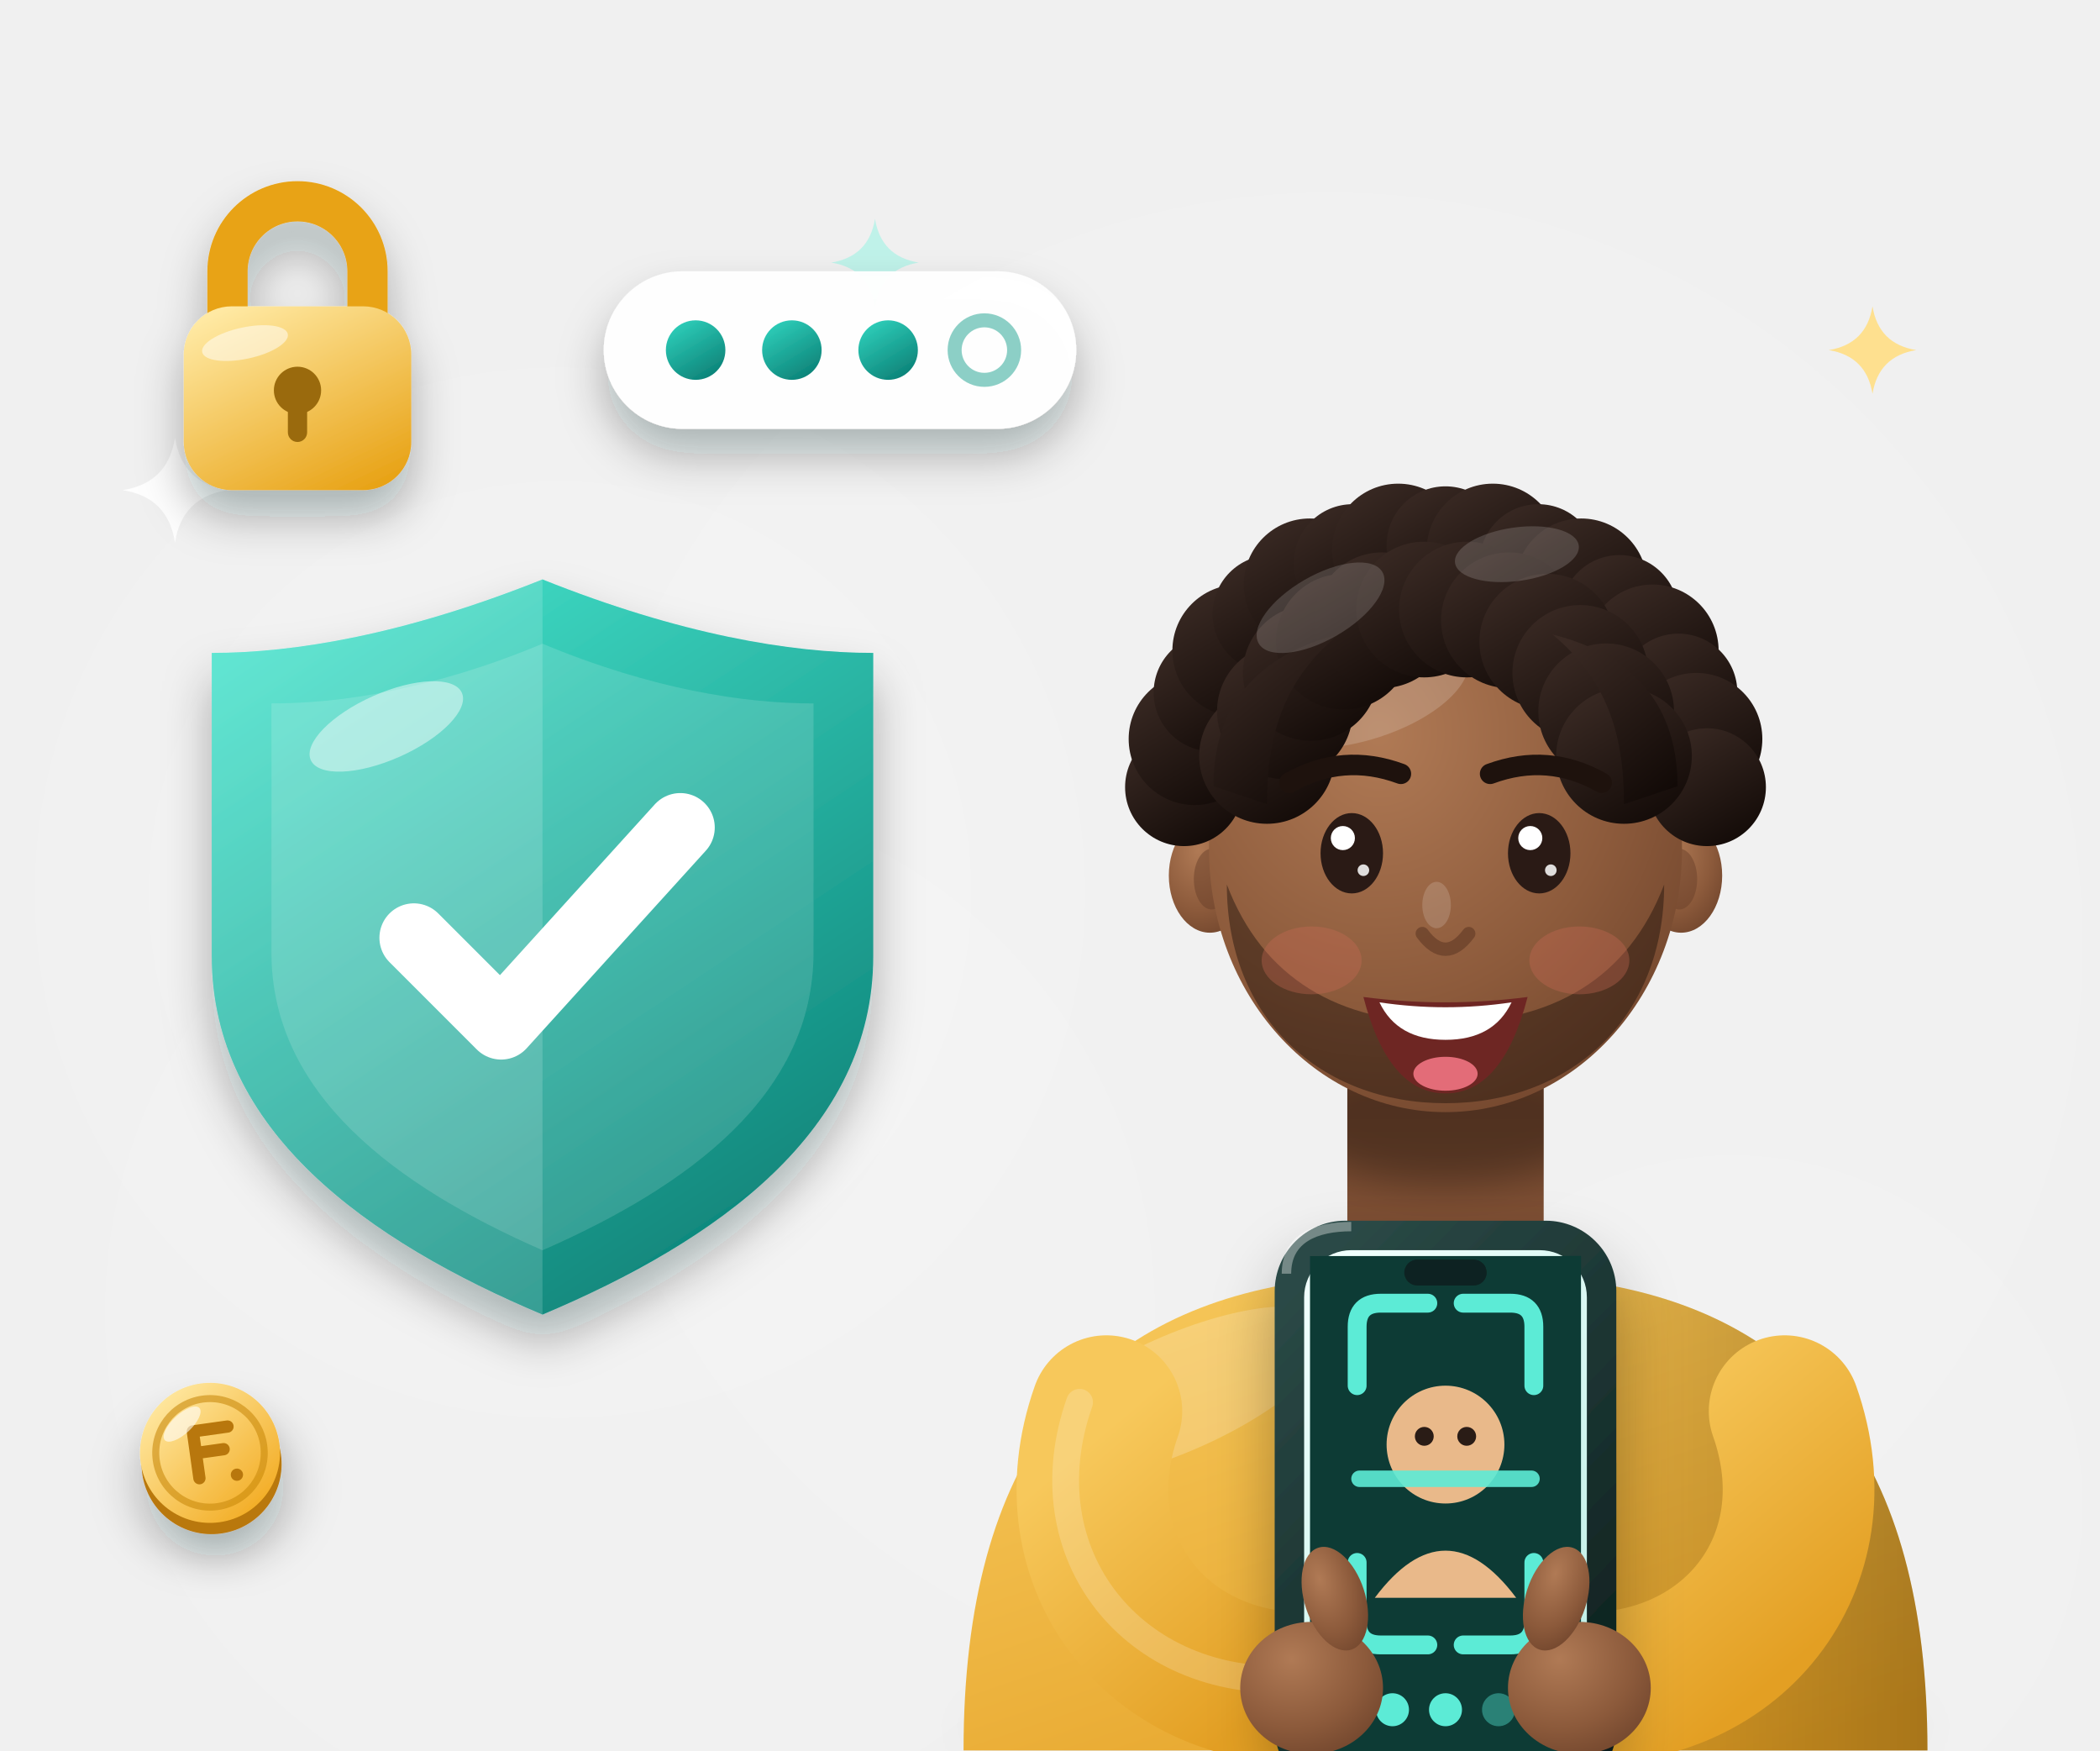
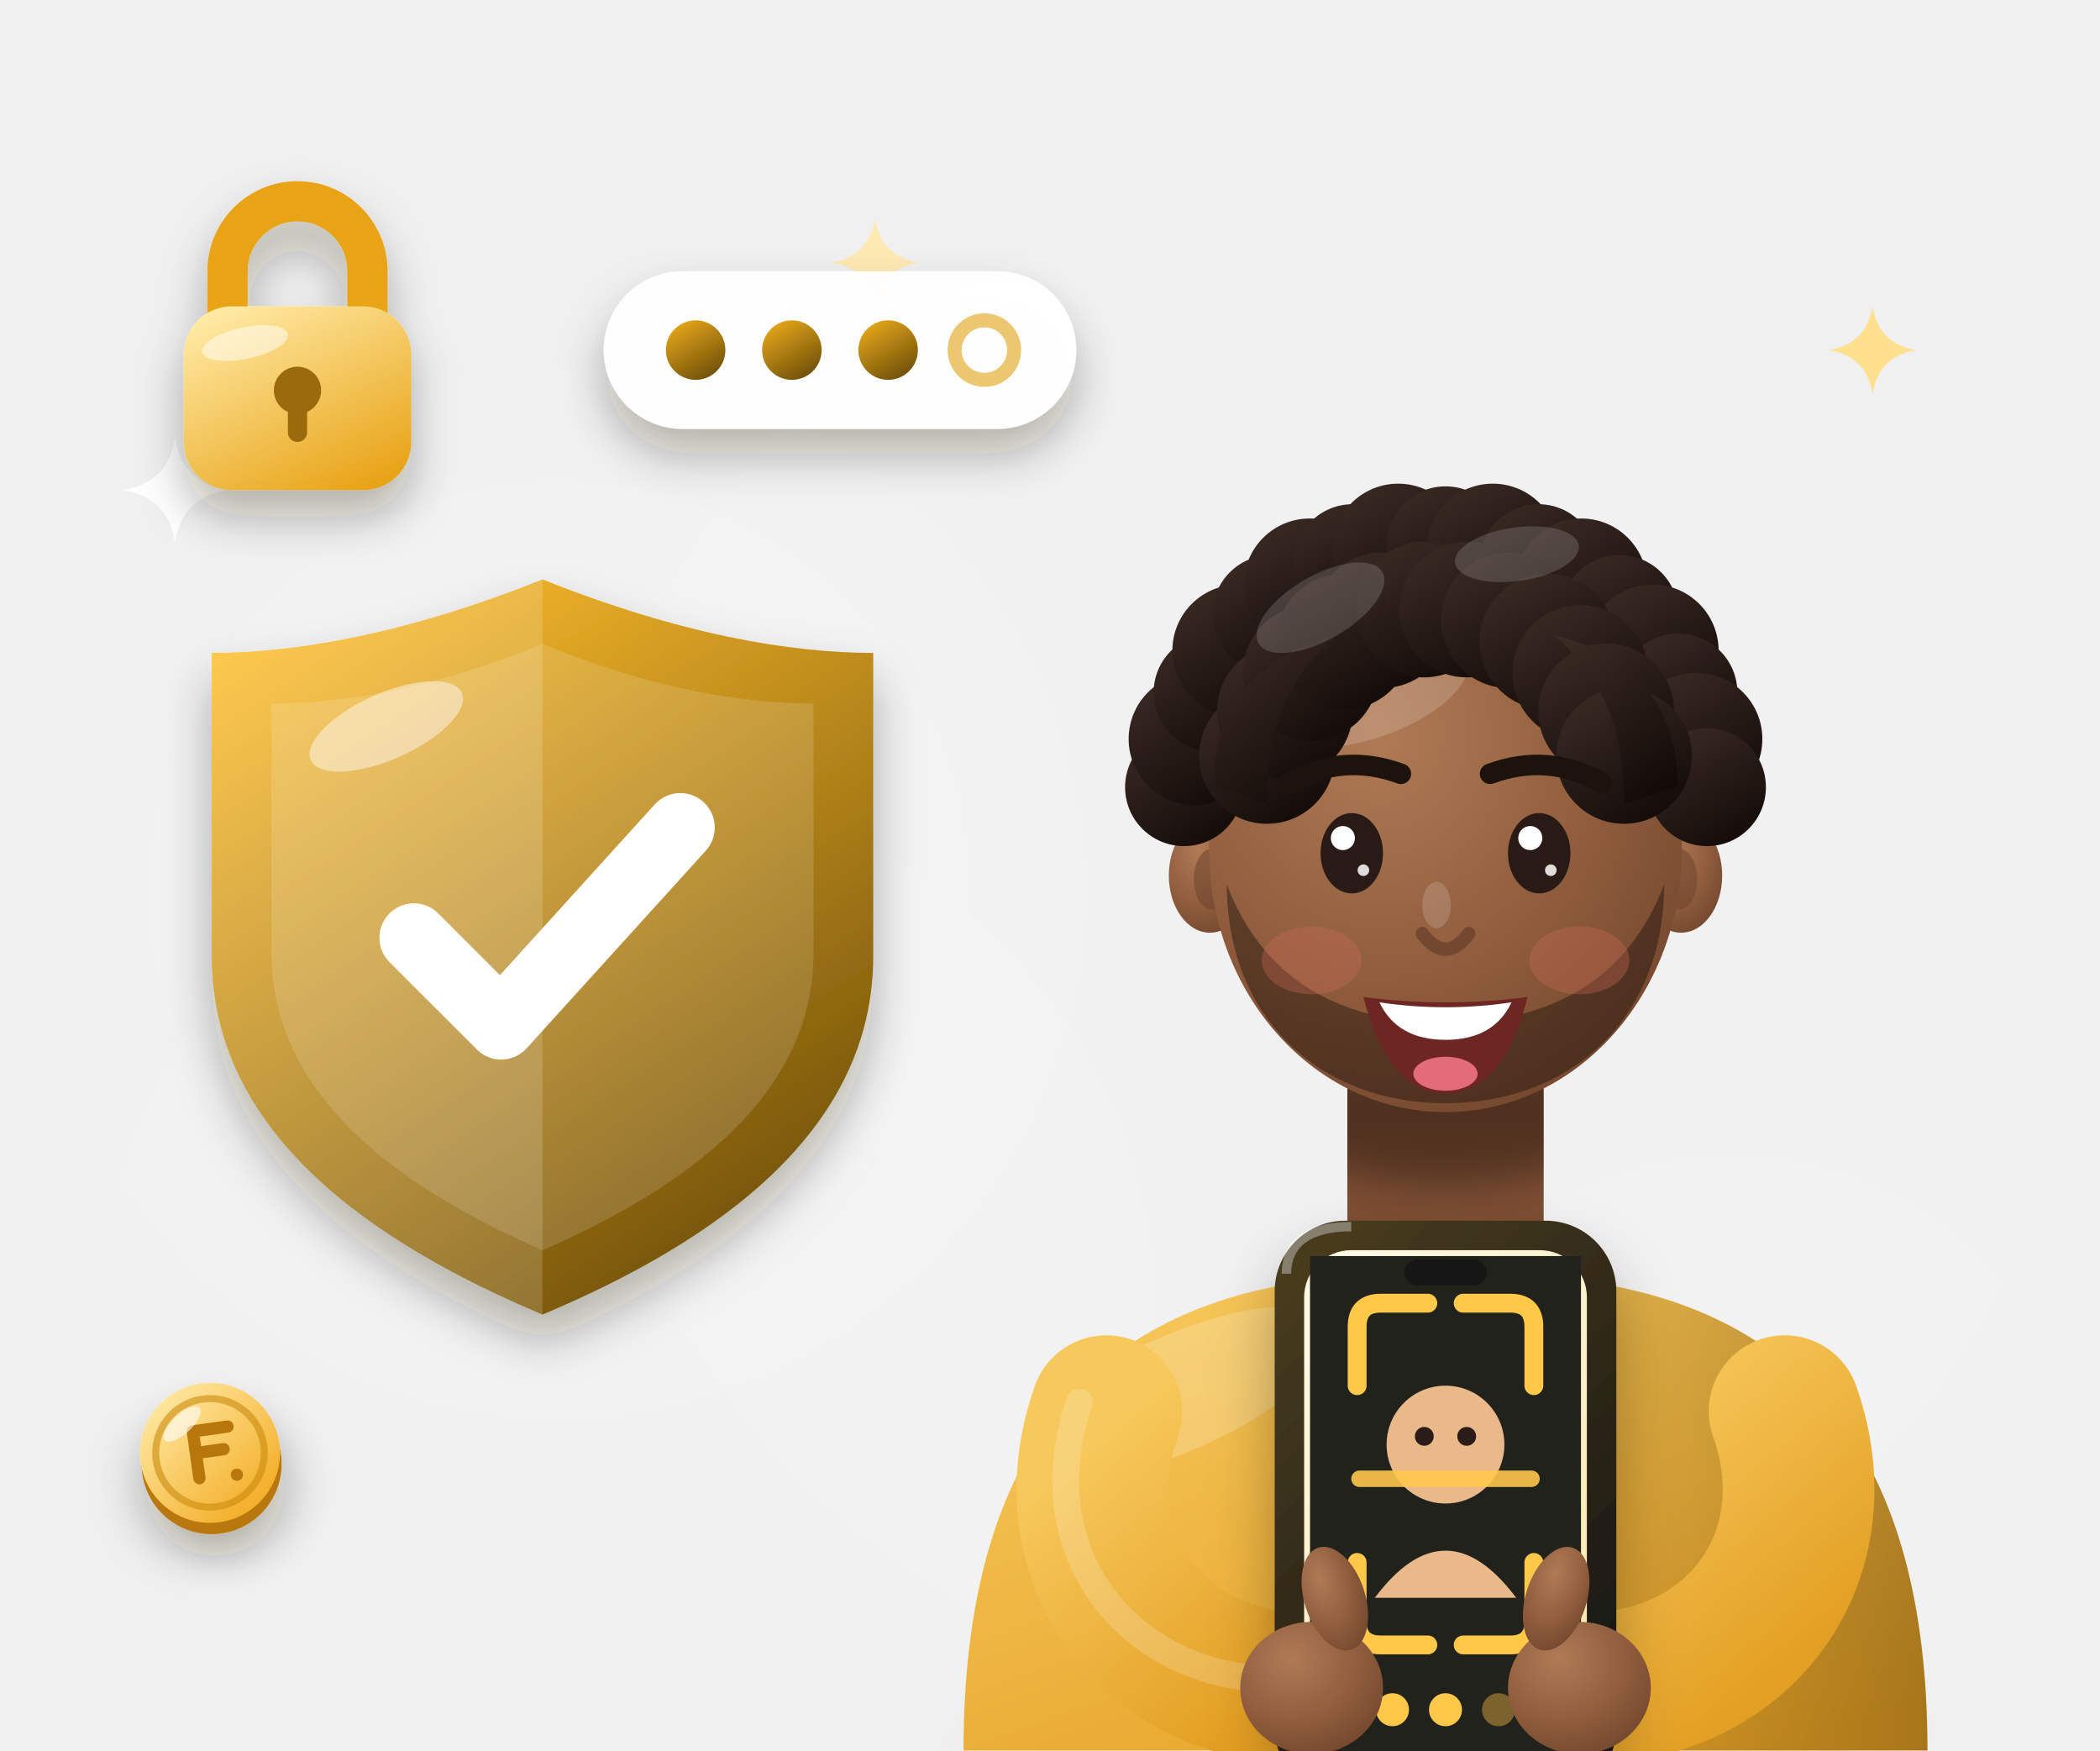
<svg xmlns="http://www.w3.org/2000/svg" viewBox="0 0 240 200">
  <defs>
    <filter id="blur2" x="-30%" y="-30%" width="160%" height="160%">
      <feGaussianBlur stdDeviation="2" />
    </filter>
    <filter id="blur3" x="-30%" y="-60%" width="160%" height="220%">
      <feGaussianBlur stdDeviation="3" />
    </filter>
    <filter id="blur6" x="-50%" y="-50%" width="200%" height="200%">
      <feGaussianBlur stdDeviation="6" />
    </filter>
    <filter id="drop" x="-30%" y="-30%" width="170%" height="180%">
-       <feDropShadow dx="0" dy="3" stdDeviation="2.6" flood-color="#032B27" flood-opacity=".3" />
+       <feDropShadow dx="0" dy="3" stdDeviation="2.6" flood-color="#171613" flood-opacity=".3" />
    </filter>
    <linearGradient id="g-coin" x1="0.15" y1="0.05" x2="0.85" y2="1">
      <stop offset="0" stop-color="#FFE9A3" />
      <stop offset="1" stop-color="#F2A91D" />
    </linearGradient>
    <linearGradient id="g-coin2" x1="0.1" y1="0" x2="0.9" y2="1">
      <stop offset="0" stop-color="#FFD566" />
      <stop offset="1" stop-color="#D98A0B" />
    </linearGradient>
    <linearGradient id="g-teal" x1="0.2" y1="0" x2="0.8" y2="1">
-       <stop offset="0" stop-color="#2FD0BB" />
-       <stop offset="1" stop-color="#0B7F75" />
+       <stop offset="0" stop-color="#e8a91b" />
+       <stop offset="1" stop-color="#6b4c08" />
    </linearGradient>
    <linearGradient id="g-deep" x1="0.2" y1="0" x2="0.8" y2="1">
-       <stop offset="0" stop-color="#0F8F83" />
-       <stop offset="1" stop-color="#065A52" />
+       <stop offset="0" stop-color="#86600a" />
+       <stop offset="1" stop-color="#312e28" />
    </linearGradient>
    <linearGradient id="g-white" x1="0.2" y1="0" x2="0.8" y2="1">
      <stop offset="0" stop-color="#FFFFFF" />
-       <stop offset="1" stop-color="#DCEFEC" />
+       <stop offset="1" stop-color="#f8edd1" />
    </linearGradient>
    <linearGradient id="g-phone" x1="0.2" y1="0" x2="0.8" y2="1">
-       <stop offset="0" stop-color="#2B4A47" />
-       <stop offset="1" stop-color="#0C1F1D" />
+       <stop offset="0" stop-color="#473b1e" />
+       <stop offset="1" stop-color="#161412" />
    </linearGradient>
    <linearGradient id="g-screen" x1="0.2" y1="0" x2="0.8" y2="1">
-       <stop offset="0" stop-color="#EFFFFC" />
-       <stop offset="1" stop-color="#BDEFE6" />
+       <stop offset="0" stop-color="#fff8e3" />
+       <stop offset="1" stop-color="#ffe8ad" />
    </linearGradient>
    <linearGradient id="g-screen-d" x1="0.2" y1="0" x2="0.8" y2="1">
-       <stop offset="0" stop-color="#12A594" />
-       <stop offset="1" stop-color="#075F57" />
+       <stop offset="0" stop-color="#a5760d" />
+       <stop offset="1" stop-color="#3a2a05" />
    </linearGradient>
    <linearGradient id="g-shield" x1="0.2" y1="0" x2="0.8" y2="1">
-       <stop offset="0" stop-color="#43E0C9" />
-       <stop offset="1" stop-color="#0B7F75" />
+       <stop offset="0" stop-color="#fcbc2c" />
+       <stop offset="1" stop-color="#6b4c08" />
    </linearGradient>
    <linearGradient id="g-card" x1="0.1" y1="0" x2="0.9" y2="1">
-       <stop offset="0" stop-color="#12B8A5" />
-       <stop offset="1" stop-color="#06504A" />
+       <stop offset="0" stop-color="#bc850e" />
+       <stop offset="1" stop-color="#2c2924" />
    </linearGradient>
    <linearGradient id="g-gold" x1="0.2" y1="0" x2="0.8" y2="1">
      <stop offset="0" stop-color="#FFE9A3" />
      <stop offset="1" stop-color="#E8A317" />
    </linearGradient>
    <linearGradient id="g-ice" x1="0" y1="0" x2="1" y2="1">
      <stop offset="0" stop-color="#C9EEFF" />
      <stop offset="1" stop-color="#4FB0EA" />
    </linearGradient>
    <radialGradient id="mo-sk" cx="0.36" cy="0.28" r="0.9">
      <stop offset="0" stop-color="#B07A55" />
      <stop offset="0.58" stop-color="#8C5A3B" />
      <stop offset="1" stop-color="#6A4029" />
    </radialGradient>
    <linearGradient id="mo-nk" x1="0" y1="0" x2="0" y2="1">
      <stop offset="0" stop-color="#6A4029" />
      <stop offset="1" stop-color="#8C5A3B" />
    </linearGradient>
    <linearGradient id="mo-tp" x1="0.15" y1="0" x2="0.85" y2="1">
      <stop offset="0" stop-color="#F7C85B" />
      <stop offset="1" stop-color="#E39F23" />
    </linearGradient>
    <linearGradient id="mo-sh" x1="0" y1="0" x2="1" y2="0">
      <stop offset="0" stop-color="#000" stop-opacity="0" />
      <stop offset=".55" stop-color="#000" stop-opacity="0" />
      <stop offset="1" stop-color="#000" stop-opacity="0.26" />
    </linearGradient>
    <clipPath id="mo-nc">
      <path d="M49 70 L49 96 C49 103 54 107 60 107 C66 107 71 103 71 96 L71 70 Z" />
    </clipPath>
    <clipPath id="mo-tc">
      <path d="M6 150 C6 117 20 101 44 97.5 L76 97.5 C100 101 114 117 114 150 Z" />
    </clipPath>
    <linearGradient id="mo-hr" x1="0.2" y1="0" x2="0.8" y2="1">
      <stop offset="0" stop-color="#3A2A24" />
      <stop offset="1" stop-color="#120A07" />
    </linearGradient>
  </defs>
  <circle cx="152" cy="108" r="86" fill="#fff" opacity="0.1" />
  <circle cx="72" cy="150" r="60" fill="#fff" opacity="0.07" />
  <circle cx="198" cy="172" r="40" fill="#fff" opacity="0.08" />
  <circle cx="64" cy="102" r="60" fill="#fff" opacity=".1" />
  <circle cx="64" cy="102" r="47" fill="#fff" opacity=".1" />
  <path transform="translate(20 56)" d="M0 -6 Q0.8 -0.8 6 0 Q0.8 0.8 0 6 Q-0.8 0.8 -6 0 Q-0.8 -0.8 0 -6Z" fill="#fff" opacity="0.9" />
-   <path transform="translate(100 30)" d="M0 -5 Q0.7 -0.7 5 0 Q0.7 0.7 0 5 Q-0.7 0.7 -5 0 Q-0.7 -0.7 0 -5Z" fill="#BDF2E9" opacity="0.95" />
+   <path transform="translate(100 30)" d="M0 -5 Q0.7 -0.7 5 0 Q0.7 0.7 0 5 Q-0.7 0.7 -5 0 Q-0.7 -0.7 0 -5Z" fill="#ffe9b0" opacity="0.95" />
  <path transform="translate(214 40)" d="M0 -5 Q0.7 -0.7 5 0 Q0.7 0.7 0 5 Q-0.7 0.7 -5 0 Q-0.7 -0.7 0 -5Z" fill="#FFE08A" opacity="0.95" />
  <g transform="translate(104 47) scale(1.02)">
-     <ellipse cx="60" cy="149" rx="52" ry="5" fill="#021f1c" opacity=".18" filter="url(#blur3)" />
+     <ellipse cx="60" cy="149" rx="52" ry="5" fill="#11100e" opacity=".18" filter="url(#blur3)" />
    <path d="M6 150 C6 117 20 101 44 97.5 L76 97.5 C100 101 114 117 114 150 Z" fill="url(#mo-tp)" />
    <path d="M6 150 C6 117 20 101 44 97.5 L76 97.5 C100 101 114 117 114 150 Z" fill="url(#mo-sh)" />
    <ellipse cx="30" cy="110" rx="19" ry="6.5" fill="#fff" opacity=".2" transform="rotate(-24 30 110)" />
    <path d="M43 98 C49 111 71 111 77 98 L72 97 C68 103 52 103 48 97Z" fill="#fff" />
    <path d="M45.5 98 C50 108 70 108 74.5 98" fill="none" stroke="#E7E1D2" stroke-width="1.2" />
    <path d="M49 70 L49 96 C49 103 54 107 60 107 C66 107 71 103 71 96 L71 70 Z" fill="url(#mo-nk)" />
    <g clip-path="url(#mo-nc)">
      <ellipse cx="60" cy="79.5" rx="17" ry="7" fill="#000" opacity=".3" filter="url(#blur2)" />
    </g>
    <ellipse cx="33.6" cy="52" rx="4.6" ry="6.4" fill="url(#mo-sk)" />
    <ellipse cx="86.4" cy="52" rx="4.6" ry="6.4" fill="url(#mo-sk)" />
    <ellipse cx="33.8" cy="52.4" rx="2" ry="3.4" fill="#6A4029" opacity=".5" />
    <ellipse cx="86.2" cy="52.4" rx="2" ry="3.4" fill="#6A4029" opacity=".5" />
    <ellipse cx="60" cy="49" rx="26.5" ry="29.5" fill="url(#mo-sk)" />
    <ellipse cx="50" cy="31" rx="13" ry="6" fill="#fff" opacity=".17" transform="rotate(-16 50 31)" />
    <path d="M35.5 53 C35.5 68 46 77.5 60 77.5 C74 77.5 84.5 68 84.5 53 C80.5 63.5 72 68.5 60 68.5 C48 68.5 39.5 63.5 35.5 53Z" fill="#150C08" opacity=".42" />
    <g fill="url(#mo-hr)">
      <circle cx="30.7" cy="42.1" r="6.6" />
      <circle cx="31.9" cy="36.7" r="7.4" />
      <circle cx="33.9" cy="31.5" r="6.6" />
      <circle cx="36.8" cy="26.8" r="7.4" />
      <circle cx="40.5" cy="22.7" r="6.6" />
      <circle cx="44.8" cy="19.4" r="7.4" />
      <circle cx="49.6" cy="17" r="6.6" />
      <circle cx="54.7" cy="15.5" r="7.4" />
      <circle cx="60" cy="15" r="6.6" />
      <circle cx="65.3" cy="15.5" r="7.4" />
      <circle cx="70.4" cy="17" r="6.6" />
      <circle cx="75.2" cy="19.4" r="7.4" />
      <circle cx="79.5" cy="22.7" r="6.6" />
      <circle cx="83.2" cy="26.8" r="7.4" />
      <circle cx="86.1" cy="31.5" r="6.6" />
      <circle cx="88.1" cy="36.7" r="7.4" />
      <circle cx="89.3" cy="42.1" r="6.6" />
    </g>
    <g fill="url(#mo-hr)">
      <circle cx="40" cy="38.6" r="7.6" />
      <circle cx="42" cy="33.6" r="7.6" />
      <circle cx="44.9" cy="29.3" r="7.6" />
      <circle cx="48.6" cy="25.8" r="7.6" />
      <circle cx="52.9" cy="23.4" r="7.6" />
      <circle cx="57.6" cy="22.2" r="7.6" />
      <circle cx="62.4" cy="22.2" r="7.6" />
      <circle cx="67.1" cy="23.4" r="7.6" />
      <circle cx="71.4" cy="25.8" r="7.6" />
      <circle cx="75.1" cy="29.3" r="7.6" />
      <circle cx="78" cy="33.6" r="7.6" />
      <circle cx="80" cy="38.6" r="7.6" />
    </g>
    <path d="M34 42 C34 32 40 27 48 25 C42 30 40 36 40 44Z" fill="url(#mo-hr)" />
    <path d="M86 42 C86 32 80 27 72 25 C78 30 80 36 80 44Z" fill="url(#mo-hr)" />
    <g fill="#fff" opacity=".16">
      <ellipse cx="46" cy="22" rx="8" ry="3.6" transform="rotate(-30 46 22)" />
      <ellipse cx="68" cy="16" rx="7" ry="3" transform="rotate(-8 68 16)" />
    </g>
    <g>
      <ellipse cx="45" cy="61.5" rx="5.6" ry="3.8" fill="#C96A55" opacity=".34" />
      <ellipse cx="75" cy="61.5" rx="5.6" ry="3.8" fill="#C96A55" opacity=".34" />
      <path d="M42.5 41.6 Q48.5 38.2 55 40.6" fill="none" stroke="#1E120D" stroke-width="2.3" stroke-linecap="round" />
      <path d="M65 40.6 Q71.5 38.2 77.5 41.6" fill="none" stroke="#1E120D" stroke-width="2.3" stroke-linecap="round" />
      <g>
        <ellipse cx="49.5" cy="49.5" rx="3.5" ry="4.5" fill="#2A1A15" />
        <ellipse cx="70.5" cy="49.5" rx="3.5" ry="4.5" fill="#2A1A15" />
        <circle cx="48.5" cy="47.8" r="1.35" fill="#fff" />
        <circle cx="69.5" cy="47.8" r="1.35" fill="#fff" />
        <circle cx="50.8" cy="51.4" r=".65" fill="#fff" opacity=".85" />
        <circle cx="71.8" cy="51.4" r=".65" fill="#fff" opacity=".85" />
      </g>
      <path d="M57.4 58.5 Q60 62 62.6 58.5" fill="none" stroke="#6A4029" stroke-width="1.5" stroke-linecap="round" opacity=".75" />
      <ellipse cx="59" cy="55.3" rx="1.6" ry="2.6" fill="#fff" opacity=".16" />
      <path d="M50.8 65.6 Q60 66.8 69.2 65.6 Q66.4 76.4 60 76.4 Q53.6 76.4 50.8 65.6Z" fill="#6E2623" />
      <path d="M52.6 66.2 Q60 67.3 67.4 66.2 Q65.4 70.4 60 70.4 Q54.6 70.4 52.6 66.2Z" fill="#fff" />
      <ellipse cx="60" cy="74.2" rx="3.6" ry="1.9" fill="#E36C78" />
    </g>
  </g>
  <g transform="translate(104 47) scale(1.02)">
    <path d="M22 112 C16 129 28 144 46 143" fill="none" stroke="url(#mo-tp)" stroke-width="17" stroke-linecap="round" />
    <path d="M98 112 C104 129 92 144 74 143" fill="none" stroke="url(#mo-tp)" stroke-width="17" stroke-linecap="round" />
    <path d="M22 112 C16 129 28 144 46 143" fill="none" stroke="#fff" stroke-width="3" stroke-linecap="round" opacity=".18" transform="translate(-3 -1)" />
    <g transform="translate(60 123) scale(1.32)">
      <g transform="rotate(0)" filter="url(#drop)">
        <rect x="-14.5" y="-24.5" width="29" height="49" rx="6" fill="url(#g-phone)" />
        <rect x="-12" y="-22" width="24" height="44" rx="4" fill="url(#g-screen)" />
        <g transform="translate(-11.5 -21.5)" clip-path="inset(0 round 3.6px)">
-           <rect width="23" height="43" fill="#0A3B36" />
-           <g fill="none" stroke="#5CEBD6" stroke-width="1.6" stroke-linecap="round">
+           <rect width="23" height="43" fill="#23211d" />
+           <g fill="none" stroke="#ffc84a" stroke-width="1.6" stroke-linecap="round">
            <path d="M4 11 V6 Q4 4 6 4 H10" />
            <path d="M13 4 H17 Q19 4 19 6 V11" />
            <path d="M4 26 V31 Q4 33 6 33 H10" />
            <path d="M13 33 H17 Q19 33 19 31 V26" />
          </g>
          <circle cx="11.5" cy="16" r="5" fill="#E9B98A" />
          <path d="M5.5 29 Q11.5 21 17.5 29Z" fill="#E9B98A" />
          <circle cx="9.7" cy="15.3" r=".8" fill="#2A1A15" />
          <circle cx="13.3" cy="15.3" r=".8" fill="#2A1A15" />
-           <rect x="3.5" y="18.2" width="16" height="1.4" rx=".7" fill="#5CEBD6" opacity=".9" />
-           <circle cx="7" cy="38.5" r="1.4" fill="#5CEBD6" />
-           <circle cx="11.5" cy="38.5" r="1.4" fill="#5CEBD6" />
-           <circle cx="16" cy="38.5" r="1.4" fill="#5CEBD6" opacity=".4" />
+           <rect x="3.5" y="18.2" width="16" height="1.4" rx=".7" fill="#ffc84a" opacity=".9" />
+           <circle cx="7" cy="38.5" r="1.4" fill="#ffc84a" />
+           <circle cx="11.5" cy="38.5" r="1.4" fill="#ffc84a" />
+           <circle cx="16" cy="38.5" r="1.4" fill="#ffc84a" opacity=".4" />
        </g>
-         <rect x="-3.5" y="-21.2" width="7" height="2.2" rx="1.1" fill="#0C1F1D" opacity=".85" />
+         <rect x="-3.5" y="-21.2" width="7" height="2.2" rx="1.1" fill="#161412" opacity=".85" />
        <path d="M-13.5 -20 C-13.5 -23 -11 -24 -8 -24" fill="none" stroke="#fff" stroke-width=".8" opacity=".35" />
      </g>
    </g>
    <ellipse cx="45" cy="143" rx="8" ry="7.4" fill="url(#mo-sk)" />
    <ellipse cx="75" cy="143" rx="8" ry="7.4" fill="url(#mo-sk)" />
    <ellipse cx="47.6" cy="133" rx="3.4" ry="6" fill="url(#mo-sk)" transform="rotate(-18 47.6 133)" />
    <ellipse cx="72.4" cy="133" rx="3.4" ry="6" fill="url(#mo-sk)" transform="rotate(18 72.4 133)" />
  </g>
  <g transform="translate(62 104) scale(1.05)" filter="url(#drop)">
    <path d="M0 -36 C15 -30 27 -28 36 -28 L36 5 C36 24 19 36 0 44 C-19 36 -36 24 -36 5 L-36 -28 C-27 -28 -15 -30 0 -36Z" fill="url(#g-shield)" />
    <path d="M0 -29 C12 -24 22 -22.5 29.5 -22.5 L29.5 4.6 C29.5 20 16 30 0 37 C-16 30 -29.5 20 -29.5 4.6 L-29.5 -22.5 C-22 -22.5 -12 -24 0 -29Z" fill="#fff" opacity=".14" />
    <path d="M0 -36 C-15 -30 -27 -28 -36 -28 L-36 5 C-36 24 -19 36 0 44Z" fill="#fff" opacity=".16" />
    <path d="M-14 3 L-4.5 12.5 L15 -9" fill="none" stroke="#fff" stroke-width="7.5" stroke-linecap="round" stroke-linejoin="round" />
    <ellipse cx="-17" cy="-20" rx="9" ry="3.6" fill="#fff" opacity=".45" transform="rotate(-24 -17 -20)" />
  </g>
  <g transform="translate(34 40) scale(1)" filter="url(#drop)">
    <path d="M-8 -3 V-9 a8 8 0 0 1 16 0 V-3" fill="none" stroke="#E8A317" stroke-width="4.6" stroke-linecap="round" />
    <rect x="-13" y="-5" width="26" height="21" rx="5.5" fill="url(#g-gold)" />
    <circle cx="0" cy="4.6" r="2.7" fill="#9A6A0A" />
    <rect x="-1.1" y="5" width="2.2" height="5.5" rx="1.1" fill="#9A6A0A" />
    <ellipse cx="-6" cy="-0.8" rx="5" ry="1.8" fill="#fff" opacity=".5" transform="rotate(-12 -6 -0.8)" />
  </g>
  <g transform="translate(96 40)" filter="url(#drop)">
    <rect x="-27" y="-9" width="54" height="18" rx="9" fill="#fff" opacity=".96" />
    <circle cx="-16.5" cy="0" r="3.4" fill="url(#g-teal)" />
    <circle cx="-5.5" cy="0" r="3.4" fill="url(#g-teal)" />
    <circle cx="5.5" cy="0" r="3.4" fill="url(#g-teal)" />
-     <circle cx="16.5" cy="0" r="3.4" fill="none" stroke="#8CCFC6" stroke-width="1.6" />
+     <circle cx="16.5" cy="0" r="3.4" fill="none" stroke="#ecc76f" stroke-width="1.6" />
  </g>
  <g transform="translate(24 166) rotate(-8)" filter="url(#drop)">
    <circle cy="1.3" r="8" fill="#B9780A" />
    <circle r="8" fill="url(#g-coin)" />
    <circle r="6.2" fill="none" stroke="#C98A0E" stroke-width="0.8" opacity=".6" />
    <path d="M-1.6 2.7 V-2.7 H2.4 M-1.6 -0.2 H1.6" fill="none" stroke="#B87708" stroke-width="1.4" stroke-linecap="round" stroke-linejoin="round" />
    <circle cx="2.7" cy="2.9" r="0.7" fill="#B87708" />
    <ellipse cx="-2.7" cy="-3.7" rx="2.7" ry="1.1" fill="#fff" opacity=".6" transform="rotate(-35 -2.7 -3.7)" />
  </g>
</svg>
